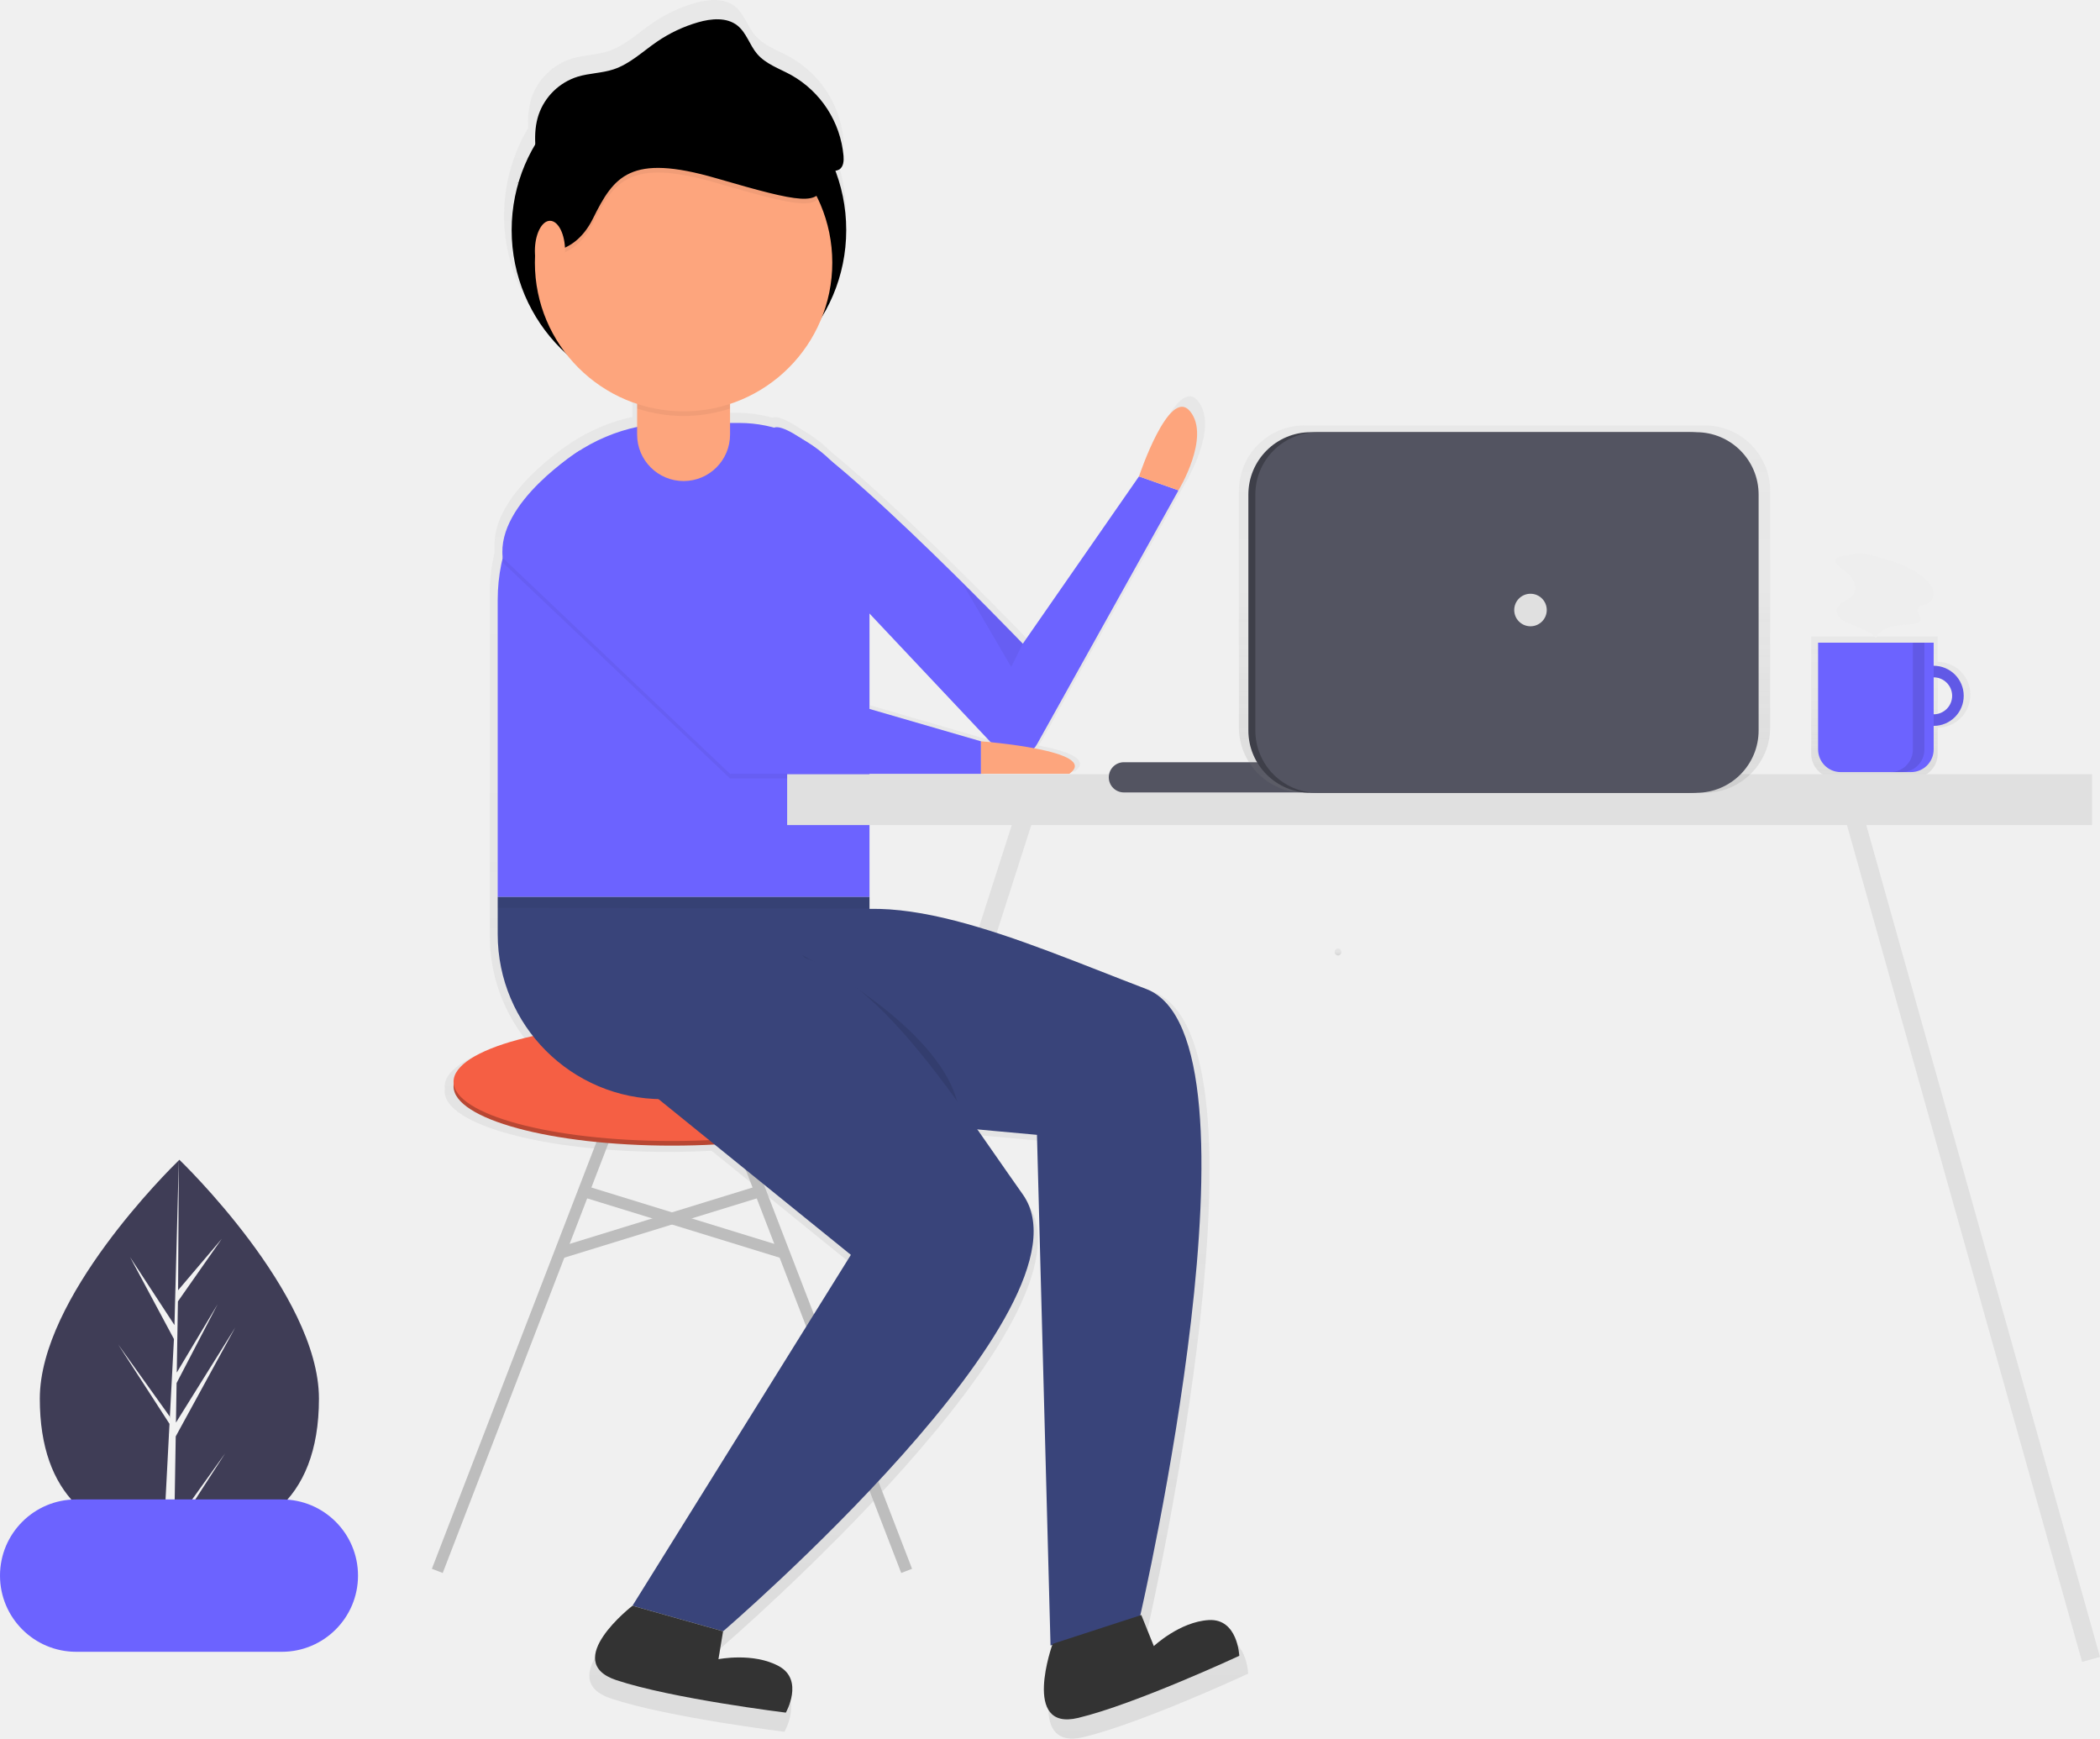
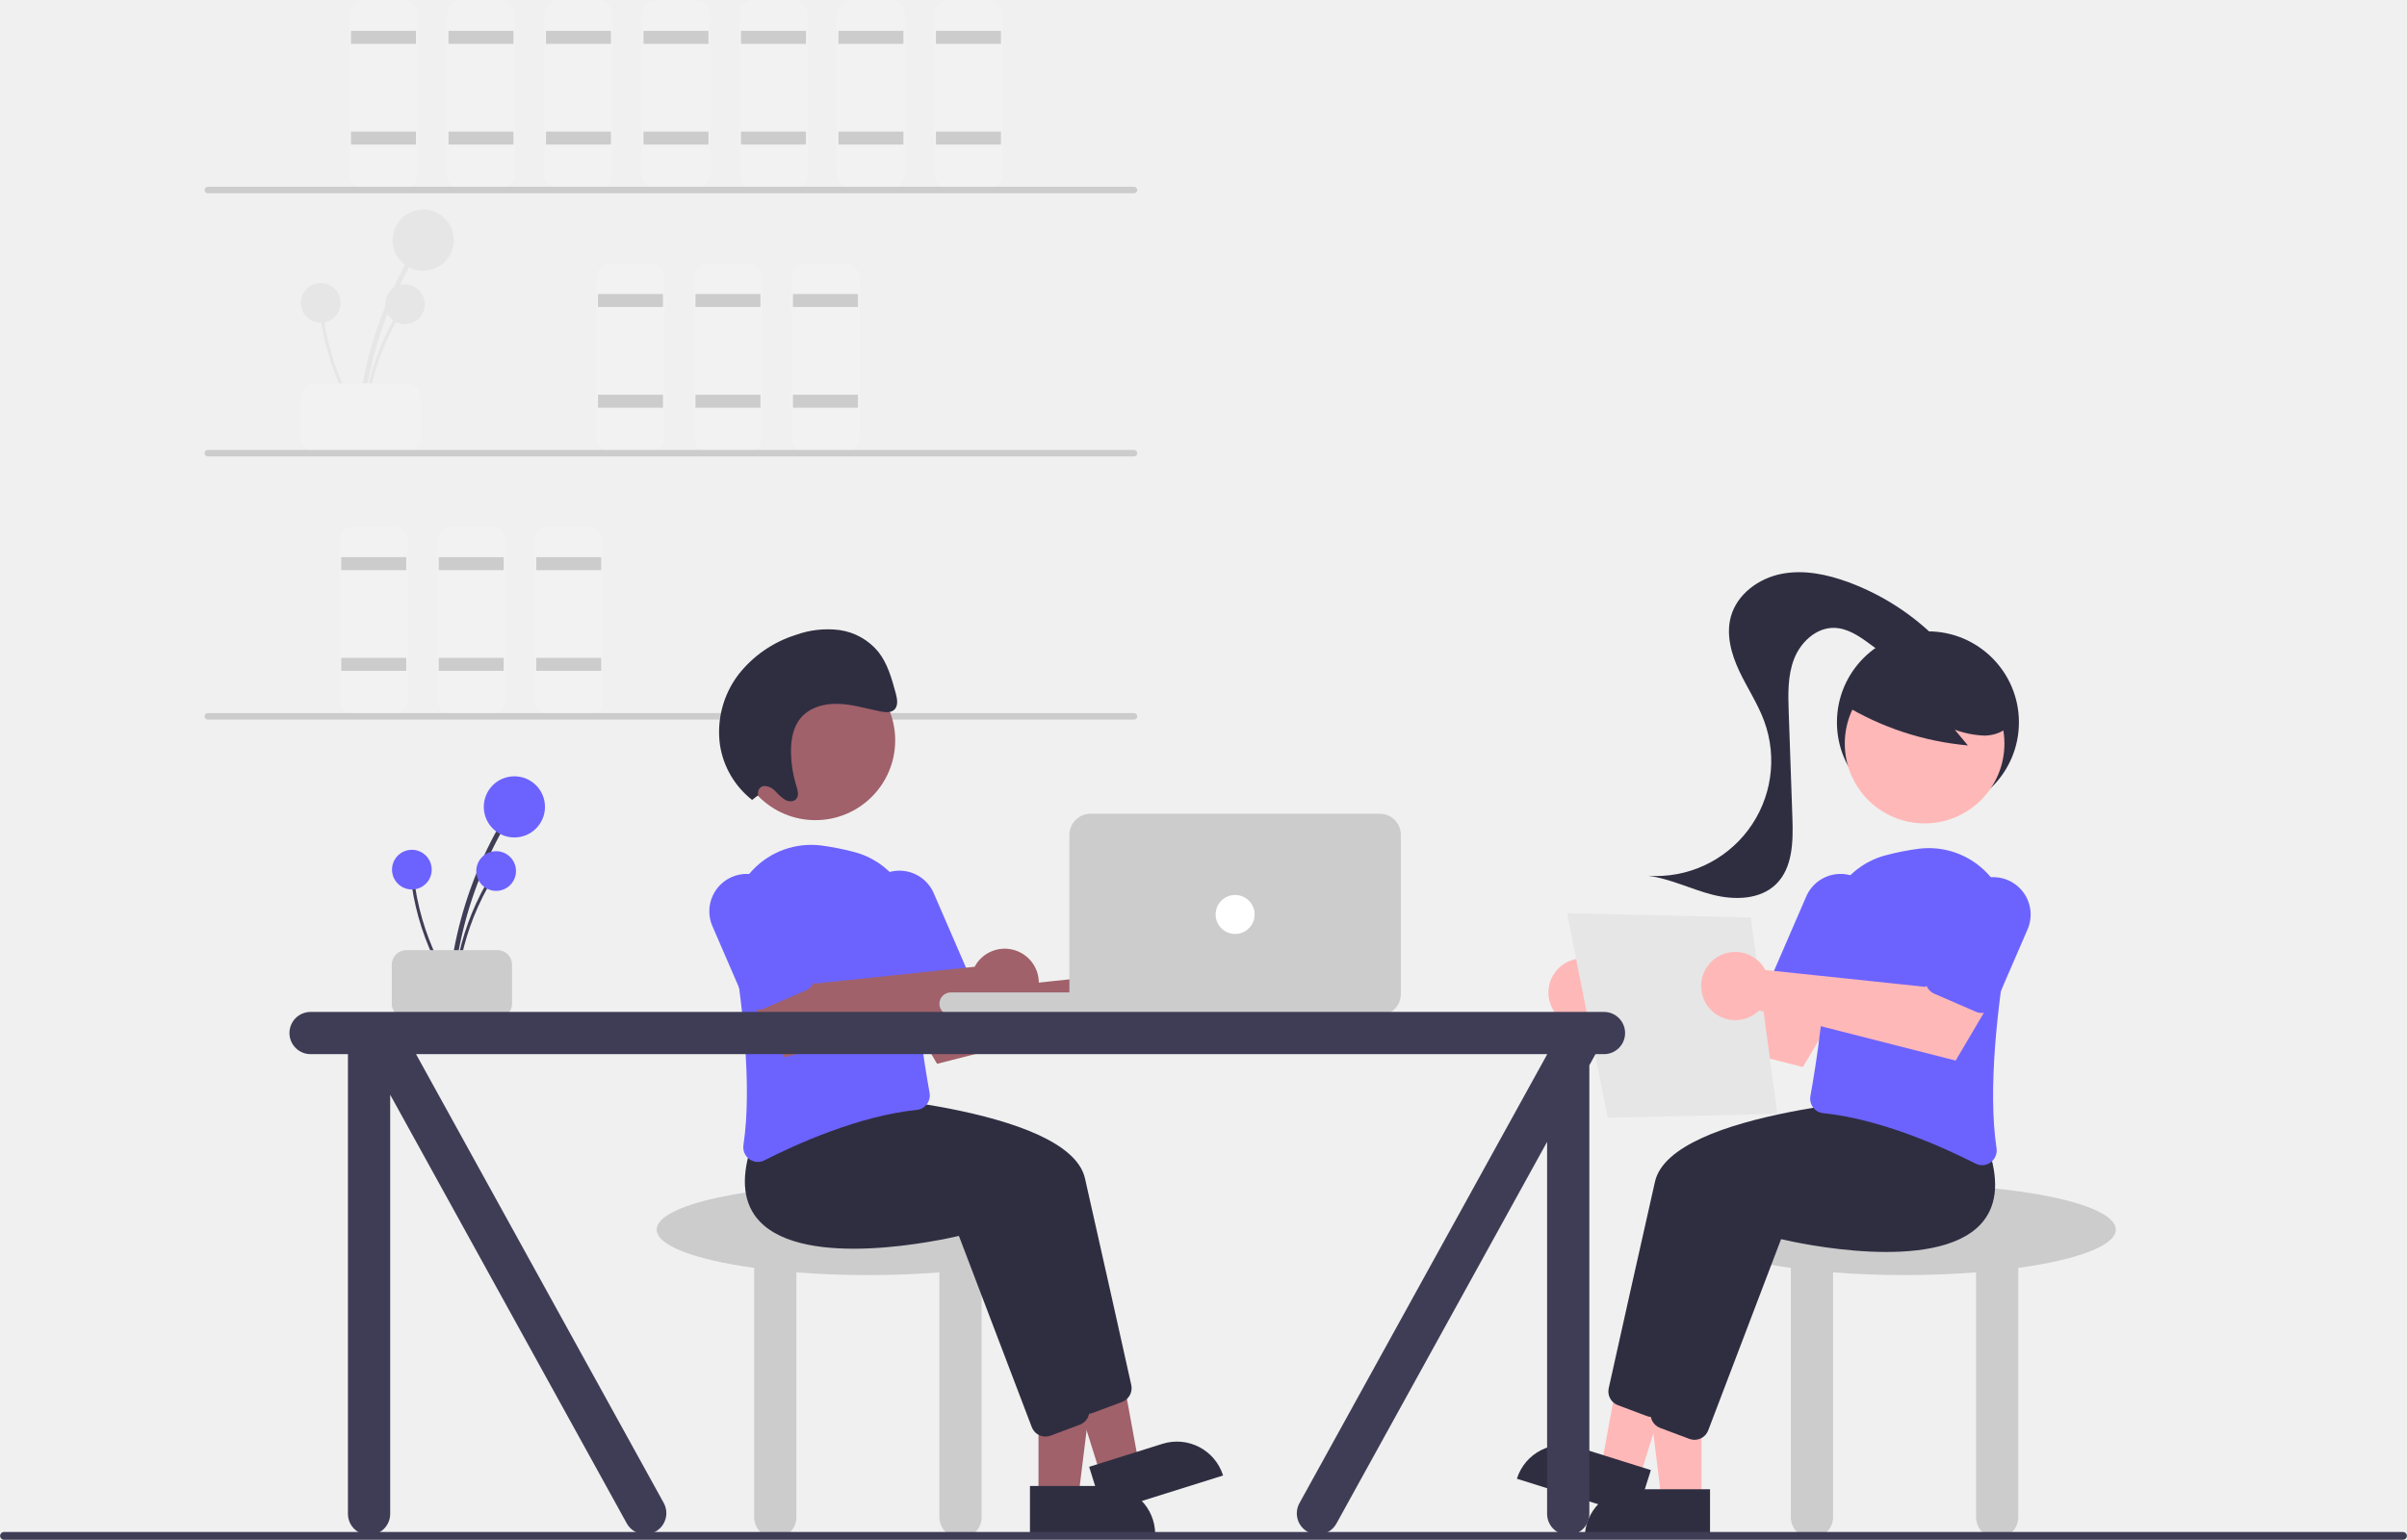
- <svg xmlns="http://www.w3.org/2000/svg" xmlns:xlink="http://www.w3.org/1999/xlink" id="a581a3db-2a43-4a80-ac9d-86c7ddaa56ac" data-name="Layer 1" width="903.822" height="748.215" viewBox="0 0 903.822 748.215">
-   <defs>
-     <linearGradient id="fbde297d-ab9b-4106-ad77-f89466c8290f" x1="963.632" y1="410.815" x2="963.632" y2="349.802" gradientUnits="userSpaceOnUse">
-       <stop offset="0" stop-color="gray" stop-opacity="0.25" />
-       <stop offset="0.535" stop-color="gray" stop-opacity="0.12" />
-       <stop offset="1" stop-color="gray" stop-opacity="0.1" />
-     </linearGradient>
-     <linearGradient id="b55aa966-9953-40ef-b933-2af4fb1d4bf9" x1="514.095" y1="824.108" x2="514.095" y2="75.892" xlink:href="#fbde297d-ab9b-4106-ad77-f89466c8290f" />
-     <linearGradient id="a395c18f-205e-4149-866b-9e6fd62c4f5f" x1="725.679" y1="487.075" x2="725.679" y2="484.075" xlink:href="#fbde297d-ab9b-4106-ad77-f89466c8290f" />
-     <linearGradient id="bfa05cfc-d7ec-49e0-8f8e-7dcb2e2661be" x1="647.539" y1="341.178" x2="647.539" y2="183.077" xlink:href="#fbde297d-ab9b-4106-ad77-f89466c8290f" />
-   </defs>
-   <path d="M287.076,677.787c0,45.239-26.894,61.036-60.068,61.036-.772,0-1.541-.008-2.304-.029-1.536-.033-3.06-.1-4.563-.209-29.942-2.117-53.204-18.728-53.204-60.799,0-43.535,55.626-98.472,59.822-102.551l.008-.004c.159-.159.242-.238.242-.238S287.076,632.544,287.076,677.787Z" transform="translate(-149.8033 -75.89238)" fill="#3f3d56" />
-   <path d="M224.817,731.902,246.789,701.204l-22.027,34.067-.058,3.524c-1.536-.033-3.06-.1-4.563-.209l2.367-45.26-.017-.351.042-.067.221-4.275L200.673,654.479l22.148,30.948.054.906,1.791-34.196-18.904-35.29,19.133,29.282,1.862-70.893.008-.242v.238l-.309,55.906,18.816-22.164-18.895,26.978-.497,30.618,17.572-29.383L225.806,671.078l-.276,17.021,25.508-40.901-25.604,46.842Z" transform="translate(-149.8033 -75.89238)" fill="#f2f2f2" />
-   <g opacity="0.7">
-     <path d="M983.788,360.697V349.802H929.312V400.192a10.623,10.623,0,0,0,10.623,10.623H973.165a10.623,10.623,0,0,0,10.623-10.623V389.025a14.164,14.164,0,0,0,0-28.327Zm0,22.88V366.145a8.716,8.716,0,1,1,0,17.432Z" transform="translate(-149.8033 -75.89238)" fill="url(#fbde297d-ab9b-4106-ad77-f89466c8290f)" />
-   </g>
-   <path d="M982.035,362.403a12.932,12.932,0,1,0,12.932,12.932A12.932,12.932,0,0,0,982.035,362.403Zm0,20.89a7.958,7.958,0,1,1,7.958-7.958A7.958,7.958,0,0,1,982.035,383.293Z" transform="translate(-149.8033 -75.89238)" fill="#6c63ff" />
-   <path d="M982.035,362.403a12.932,12.932,0,1,0,12.932,12.932A12.932,12.932,0,0,0,982.035,362.403Zm0,20.89a7.958,7.958,0,1,1,7.958-7.958A7.958,7.958,0,0,1,982.035,383.293Z" transform="translate(-149.8033 -75.89238)" opacity="0.1" />
-   <path d="M782.493,276.563h49.739a0,0,0,0,1,0,0v45.957a9.75,9.75,0,0,1-9.75,9.75H792.243a9.75,9.75,0,0,1-9.75-9.75V276.563A0,0,0,0,1,782.493,276.563Z" fill="#6c63ff" />
-   <path d="M973.082,352.455v46.008a9.699,9.699,0,0,1-9.699,9.699h4.974a9.699,9.699,0,0,0,9.699-9.699V352.455Z" transform="translate(-149.8033 -75.89238)" opacity="0.1" />
-   <path d="M942.112,315.373a2.904,2.904,0,0,0-2.197,1.115c-.652,1.183.53,2.516,1.609,3.329,1.993,1.501,4.094,2.976,5.449,5.072s1.781,5.02.299,7.029c-1.934,2.622-6.548,3.187-6.994,6.414-.287,2.072,1.505,3.84,3.32,4.88,4.48,2.566,10.256,3.251,13.501,7.267,1.342-2.761,4.345-4.356,7.338-5.038s6.103-.631,9.138-1.093a3.159,3.159,0,0,0,2.521-1.337c.848-1.722-1.569-3.786-.735-5.515.635-1.315,2.501-1.213,3.863-1.74,2.218-.858,3.133-3.713,2.504-6.007s-2.408-4.086-4.278-5.556c-5.04-3.961-11.101-6.29-17.231-7.965-2.851-.779-6.198-2.001-9.159-2.119C948.201,313.996,944.941,314.889,942.112,315.373Z" transform="translate(-149.8033 -75.89238)" fill="#eee" />
-   <line x1="443.209" y1="344.016" x2="339.209" y2="668.016" fill="none" stroke="#e0e0e0" stroke-miterlimit="10" stroke-width="8" />
-   <g opacity="0.7">
-     <path d="M673.591,780.399c-12.793.742-24.189,11.459-24.189,11.459l-5.511-13.67-.45.146c2.692-11.785,57.466-254.719,2.634-275.663-42.133-16.093-86.824-36.008-121.838-35.26V410.022h49.089v-2.045H612.188c7.45-5.321-3.375-8.98-15.473-11.267a11.056,11.056,0,0,0,1.297-1.829L660.254,283.209s14.318-23.522,5.113-34.771-22.499,28.635-22.499,28.635L591.734,350.706s-51.609-53.79-84.439-80.541a57.469,57.469,0,0,0-12.221-9.237c-5.993-4.055-10.529-6.155-12.766-5.332-.023.008-.041.022-.064.031a57.287,57.287,0,0,0-15.276-2.077h-4.091v-8.391a65.608,65.608,0,0,0,40.526-38.401,73.695,73.695,0,0,0,5.84-64.168,4.258,4.258,0,0,0,1.722-.596c1.852-1.192,2.035-3.8,1.857-5.996A45.555,45.555,0,0,0,489.699,100.38c-5.182-2.833-11.116-4.786-14.937-9.289-3.283-3.869-4.663-9.281-8.636-12.438-4.72-3.751-11.538-3.106-17.33-1.432a63.058,63.058,0,0,0-18.088,8.536c-6.265,4.291-11.919,9.803-19.131,12.178-5.125,1.688-10.682,1.654-15.84,3.239A26.605,26.605,0,0,0,378.622,117.868a34.751,34.751,0,0,0-1.464,13.048,73.219,73.219,0,0,0-7.346,16.712c-.386.208-.774.412-1.156.627l1.121-.504a73.617,73.617,0,0,0,20.742,75.089,65.552,65.552,0,0,0,31.45,22.32V255.312a77.333,77.333,0,0,0-25.1,10.28l-.011-.013s-.653.404-1.77,1.155q-.168.113-.335.227c-7.568,5.136-32.926,23.903-32.069,44.183q-.05,1.169.013,2.346a77.975,77.975,0,0,0-2.089,17.883V478.541a72.275,72.275,0,0,0,15.511,44.826c-21.341,4.783-34.942,12.018-34.942,20.114a6.55,6.55,0,0,1,0,2.045c0,14.403,43.04,26.078,96.132,26.078,6.419,0,12.69-.172,18.757-.498l59.99,48.564-96.132,154.425S388.221,798.641,412.765,806.822,487.421,821.14,487.421,821.14s8.181-14.318-3.068-20.454-26.59-3.068-26.59-3.068l2.045-12.272s166.697-143.175,131.926-192.264c-6.652-9.391-13.305-19.081-20.014-28.62l26.242,2.391,5.971,224.757.747-.243c-1.499,4.415-12.101,37.74,11.399,32.1,25.158-6.037,70.933-27.332,70.933-27.332S686.384,779.657,673.591,780.399ZM573.326,393.659l-49.089-14.252V337.411l53.354,56.637C574.968,393.785,573.326,393.659,573.326,393.659Z" transform="translate(-149.8033 -75.89238)" fill="url(#b55aa966-9953-40ef-b933-2af4fb1d4bf9)" />
-   </g>
-   <circle cx="292.209" cy="99.016" r="72" />
-   <path d="M524.012,339.908,578.96,398.237a10.735,10.735,0,0,0,17.191-2.134l60.862-109.194-17-6-50,72s-93.867-97.837-107-93S524.012,339.908,524.012,339.908Z" transform="translate(-149.8033 -75.89238)" fill="#6c63ff" />
-   <line x1="269.209" y1="466.016" x2="188.209" y2="676.016" fill="none" stroke="#bdbdbd" stroke-miterlimit="10" stroke-width="5" />
-   <line x1="309.209" y1="466.016" x2="390.209" y2="676.016" fill="none" stroke="#bdbdbd" stroke-miterlimit="10" stroke-width="5" />
-   <ellipse cx="289.209" cy="467.516" rx="94" ry="25.5" fill="#b84733" />
-   <ellipse cx="289.209" cy="465.516" rx="94" ry="25.5" fill="#f55f44" />
-   <line x1="249.655" y1="512.154" x2="338.345" y2="539.484" fill="none" stroke="#bdbdbd" stroke-miterlimit="10" stroke-width="5" />
-   <line x1="328.763" y1="512.154" x2="240.073" y2="539.484" fill="none" stroke="#bdbdbd" stroke-miterlimit="10" stroke-width="5" />
-   <path d="M290.304,182.016h27.905a56,56,0,0,1,56,56v148a0,0,0,0,1,0,0h-160a0,0,0,0,1,0,0V258.111A76.095,76.095,0,0,1,290.304,182.016Z" fill="#6c63ff" />
-   <path d="M214.209,386.016h160a0,0,0,0,1,0,0v87a0,0,0,0,1,0,0h-89a71,71,0,0,1-71-71v-16A0,0,0,0,1,214.209,386.016Z" fill="#39447a" />
-   <path d="M366.173,317.948l97.839,92.961h108v-14l-93-27L399.459,271.668S363.334,293.987,366.173,317.948Z" transform="translate(-149.8033 -75.89238)" opacity="0.05" />
-   <path d="M366.173,315.948l97.839,92.961h108v-14l-93-27L399.459,269.668S363.334,291.987,366.173,315.948Z" transform="translate(-149.8033 -75.89238)" fill="#6c63ff" />
-   <path d="M572.012,394.908s52,4,38,14h-38Z" transform="translate(-149.8033 -75.89238)" fill="#fda57d" />
-   <path d="M640.012,280.908s13-39,22-28-5,34-5,34Z" transform="translate(-149.8033 -75.89238)" fill="#fda57d" />
-   <polygon points="214.209 386.016 214.209 390.683 374.209 391.016 374.209 386.016 214.209 386.016" opacity="0.05" />
-   <path d="M488.475,554.453l107.627,9.808,5.839,219.772L640.472,771.489s57.626-248.998,2.676-269.986-114.348-48.626-149.812-26.102S488.475,554.453,488.475,554.453Z" transform="translate(-149.8033 -75.89238)" fill="#39447a" />
-   <path d="M495.012,486.908s59,30,67,64" transform="translate(-149.8033 -75.89238)" opacity="0.1" />
-   <path d="M432.013,547.908l83.999,68-94,151,39,11s163-140,129-188-68-104-110-105S432.013,547.908,432.013,547.908Z" transform="translate(-149.8033 -75.89238)" fill="#39447a" />
-   <polygon points="414.209 251.016 435.209 287.016 440.209 277.016 414.209 251.016" opacity="0.05" />
-   <path d="M422.012,766.908s-31,24-7,32,73,14,73,14,8-14-3-20-26-3-26-3l2-12Z" transform="translate(-149.8033 -75.89238)" fill="#333" />
-   <path d="M602.835,783.323s-13.617,37.764,10.983,31.861,69.36-26.725,69.36-26.725-.615-16.113-13.123-15.387-23.653,11.204-23.653,11.204l-5.389-13.367Z" transform="translate(-149.8033 -75.89238)" fill="#333" />
-   <rect x="274.209" y="147.016" width="40" height="60" rx="20" fill="#fda57d" />
-   <path d="M444.012,224.908a20,20,0,0,0-20,20v6.795a64.006,64.006,0,0,0,40,0v-6.795A20,20,0,0,0,444.012,224.908Z" transform="translate(-149.8033 -75.89238)" opacity="0.05" />
-   <circle cx="294.209" cy="113.016" r="64" fill="#fda57d" />
-   <path d="M380.012,186.004s16,4.123,25-14.062,16-28.104,53-17.358,44.443,12.057,46.222,1.895c1.215-6.944-11.941-23.809-20.396-33.794-4.124-4.871-10.855-7.777-18.048-7.777H424.012l-25,11.572-19,16.532-4,22.318Z" transform="translate(-149.8033 -75.89238)" opacity="0.05" />
-   <path d="M380.012,184.004s16,4.123,25-14.062,16-28.104,53-17.358,44.443,12.057,46.222,1.895c1.215-6.944-11.941-23.809-20.396-33.794-4.124-4.871-10.855-7.777-18.048-7.777H424.012l-25,11.572-19,16.532-4,22.318Z" transform="translate(-149.8033 -75.89238)" />
-   <ellipse cx="236.709" cy="108.016" rx="6.5" ry="13" fill="#fda57d" />
-   <path d="M381.867,150.458c-1.483-8.371-2.94-17.162-.24-25.223a26.014,26.014,0,0,1,16.737-16.324c5.043-1.55,10.477-1.517,15.488-3.167,7.052-2.322,12.581-7.712,18.707-11.908a61.658,61.658,0,0,1,17.687-8.346c5.663-1.637,12.33-2.267,16.945,1.401,3.885,3.087,5.234,8.379,8.444,12.162,3.736,4.403,9.539,6.312,14.605,9.083a44.545,44.545,0,0,1,22.61,34.829c.175,2.147-.004,4.697-1.816,5.863a6.483,6.483,0,0,1-3.647.666c-25.579-.366-51.188-.733-76.661-3.081-7.919-.73-15.853-1.652-23.8-1.351a77.855,77.855,0,0,0-35.045,9.888" transform="translate(-149.8033 -75.89238)" />
-   <rect y="645.267" width="154.085" height="65.568" rx="32.784" fill="#6c63ff" />
-   <path d="M725.679,487.075a1.501,1.501,0,0,0,0-3,1.501,1.501,0,0,0,0,3Z" transform="translate(-149.8033 -75.89238)" fill="url(#a395c18f-205e-4149-866b-9e6fd62c4f5f)" />
-   <line x1="795.971" y1="344.016" x2="899.971" y2="714.108" fill="none" stroke="#e0e0e0" stroke-miterlimit="10" stroke-width="8" />
-   <rect x="338.787" y="333.178" width="561.606" height="21.885" fill="#e0e0e0" />
-   <rect x="477.209" y="328.016" width="92" height="13" rx="6.5" fill="#535461" />
-   <g opacity="0.7">
-     <rect x="533.209" y="183.077" width="228.659" height="158.101" rx="28.22" fill="url(#bfa05cfc-d7ec-49e0-8f8e-7dcb2e2661be)" />
-   </g>
-   <rect x="537.286" y="185.994" width="216.609" height="155.184" rx="26.835" fill="#3e3f49" />
-   <rect x="540.286" y="185.994" width="216.609" height="155.184" rx="26.835" fill="#535461" />
-   <circle cx="658.709" cy="262.516" r="7" fill="#e0e0e0" />
+ <svg xmlns="http://www.w3.org/2000/svg" id="b959f442-9ede-455f-a827-2b42a560702a" data-name="Layer 1" width="740.675" height="473.949" viewBox="0 0 740.675 473.949">
+   <path d="M341.173,342.449a122.042,122.042,0,0,1,10.101-38.517q2.28-5.092,5.018-9.961a.744.744,0,0,0-1.284-.75,123.728,123.728,0,0,0-13.768,37.982q-1.034,5.584-1.554,11.246c-.088.952,1.399.946,1.486,0Z" transform="translate(-229.6623 -213.0257)" fill="#e6e6e6" />
+   <circle cx="130.23" cy="73.914" r="9.414" fill="#e6e6e6" />
+   <path d="M342.136,342.699a79.174,79.174,0,0,1,6.553-24.988q1.479-3.304,3.255-6.462a.483.483,0,0,0-.833-.487,80.268,80.268,0,0,0-8.932,24.641q-.671,3.622-1.008,7.296c-.057.618.908.614.964,0Z" transform="translate(-229.6623 -213.0257)" fill="#e6e6e6" />
+   <circle cx="124.618" cy="93.662" r="6.108" fill="#e6e6e6" />
+   <path d="M340.919,342.122a79.174,79.174,0,0,1-10.202-23.733q-.866-3.515-1.408-7.097a.483.483,0,0,0-.956.128,80.269,80.269,0,0,0,8.113,24.922q1.699,3.269,3.693,6.373c.335.522,1.093-.074.76-.593Z" transform="translate(-229.6623 -213.0257)" fill="#e6e6e6" />
+   <circle cx="98.683" cy="93.233" r="6.108" fill="#e6e6e6" />
+   <path d="M322.169,347.526v-12a4.505,4.505,0,0,1,4.5-4.5h28a4.505,4.505,0,0,1,4.5,4.5v12a4.505,4.505,0,0,1-4.5,4.5h-28A4.505,4.505,0,0,1,322.169,347.526Z" transform="translate(-229.6623 -213.0257)" fill="#f2f2f2" style="isolation:isolate" />
+   <path d="M353.669,271.026h-12a4.505,4.505,0,0,1-4.5-4.5v-49a4.505,4.505,0,0,1,4.5-4.5h12a4.505,4.505,0,0,1,4.5,4.5v49A4.505,4.505,0,0,1,353.669,271.026Z" transform="translate(-229.6623 -213.0257)" fill="#f2f2f2" style="isolation:isolate" />
+   <rect x="108.007" y="9.5" width="20" height="4" fill="#ccc" />
+   <rect x="108.007" y="40.5" width="20" height="4" fill="#ccc" />
+   <path d="M383.669,271.026h-12a4.505,4.505,0,0,1-4.5-4.5v-49a4.505,4.505,0,0,1,4.5-4.5h12a4.505,4.505,0,0,1,4.5,4.5v49A4.505,4.505,0,0,1,383.669,271.026Z" transform="translate(-229.6623 -213.0257)" fill="#f2f2f2" style="isolation:isolate" />
+   <rect x="138.007" y="9.5" width="20" height="4" fill="#ccc" />
+   <rect x="138.007" y="40.5" width="20" height="4" fill="#ccc" />
+   <path d="M413.669,271.026h-12a4.505,4.505,0,0,1-4.5-4.5v-49a4.505,4.505,0,0,1,4.5-4.5h12a4.505,4.505,0,0,1,4.5,4.5v49A4.505,4.505,0,0,1,413.669,271.026Z" transform="translate(-229.6623 -213.0257)" fill="#f2f2f2" style="isolation:isolate" />
+   <rect x="168.007" y="9.5" width="20" height="4" fill="#ccc" />
+   <rect x="168.007" y="40.5" width="20" height="4" fill="#ccc" />
+   <path d="M429.669,352.026h-12a4.505,4.505,0,0,1-4.5-4.5v-49a4.505,4.505,0,0,1,4.5-4.5h12a4.505,4.505,0,0,1,4.5,4.5v49A4.505,4.505,0,0,1,429.669,352.026Z" transform="translate(-229.6623 -213.0257)" fill="#f2f2f2" style="isolation:isolate" />
+   <rect x="184.007" y="90.5" width="20" height="4" fill="#ccc" />
+   <rect x="184.007" y="121.5" width="20" height="4" fill="#ccc" />
+   <path d="M459.669,352.026h-12a4.505,4.505,0,0,1-4.5-4.5v-49a4.505,4.505,0,0,1,4.5-4.5h12a4.505,4.505,0,0,1,4.5,4.5v49A4.505,4.505,0,0,1,459.669,352.026Z" transform="translate(-229.6623 -213.0257)" fill="#f2f2f2" style="isolation:isolate" />
+   <rect x="214.007" y="90.5" width="20" height="4" fill="#ccc" />
+   <rect x="214.007" y="121.5" width="20" height="4" fill="#ccc" />
+   <path d="M489.669,352.026h-12a4.505,4.505,0,0,1-4.5-4.5v-49a4.505,4.505,0,0,1,4.5-4.5h12a4.505,4.505,0,0,1,4.5,4.5v49A4.505,4.505,0,0,1,489.669,352.026Z" transform="translate(-229.6623 -213.0257)" fill="#f2f2f2" style="isolation:isolate" />
+   <rect x="244.007" y="90.5" width="20" height="4" fill="#ccc" />
+   <rect x="244.007" y="121.5" width="20" height="4" fill="#ccc" />
+   <path d="M350.669,433.026h-12a4.505,4.505,0,0,1-4.5-4.5v-49a4.505,4.505,0,0,1,4.5-4.5h12a4.505,4.505,0,0,1,4.5,4.5v49A4.505,4.505,0,0,1,350.669,433.026Z" transform="translate(-229.6623 -213.0257)" fill="#f2f2f2" style="isolation:isolate" />
+   <rect x="105.007" y="171.5" width="20" height="4" fill="#ccc" />
+   <rect x="105.007" y="202.5" width="20" height="4" fill="#ccc" />
+   <path d="M380.669,433.026h-12a4.505,4.505,0,0,1-4.5-4.5v-49a4.505,4.505,0,0,1,4.5-4.5h12a4.505,4.505,0,0,1,4.5,4.5v49A4.505,4.505,0,0,1,380.669,433.026Z" transform="translate(-229.6623 -213.0257)" fill="#f2f2f2" style="isolation:isolate" />
+   <rect x="135.007" y="171.5" width="20" height="4" fill="#ccc" />
+   <rect x="135.007" y="202.5" width="20" height="4" fill="#ccc" />
+   <path d="M410.669,433.026h-12a4.505,4.505,0,0,1-4.5-4.5v-49a4.505,4.505,0,0,1,4.5-4.5h12a4.505,4.505,0,0,1,4.5,4.5v49A4.505,4.505,0,0,1,410.669,433.026Z" transform="translate(-229.6623 -213.0257)" fill="#f2f2f2" style="isolation:isolate" />
+   <rect x="165.007" y="171.5" width="20" height="4" fill="#ccc" />
+   <rect x="165.007" y="202.5" width="20" height="4" fill="#ccc" />
+   <path d="M443.669,271.026h-12a4.505,4.505,0,0,1-4.5-4.5v-49a4.505,4.505,0,0,1,4.5-4.5h12a4.505,4.505,0,0,1,4.5,4.5v49A4.505,4.505,0,0,1,443.669,271.026Z" transform="translate(-229.6623 -213.0257)" fill="#f2f2f2" style="isolation:isolate" />
+   <rect x="198.007" y="9.5" width="20" height="4" fill="#ccc" />
+   <rect x="198.007" y="40.5" width="20" height="4" fill="#ccc" />
+   <path d="M473.669,271.026h-12a4.505,4.505,0,0,1-4.5-4.5v-49a4.505,4.505,0,0,1,4.5-4.5h12a4.505,4.505,0,0,1,4.5,4.5v49A4.505,4.505,0,0,1,473.669,271.026Z" transform="translate(-229.6623 -213.0257)" fill="#f2f2f2" style="isolation:isolate" />
+   <rect x="228.007" y="9.5" width="20" height="4" fill="#ccc" />
+   <rect x="228.007" y="40.5" width="20" height="4" fill="#ccc" />
+   <path d="M503.669,271.026h-12a4.505,4.505,0,0,1-4.5-4.5v-49a4.505,4.505,0,0,1,4.5-4.5h12a4.505,4.505,0,0,1,4.5,4.5v49A4.505,4.505,0,0,1,503.669,271.026Z" transform="translate(-229.6623 -213.0257)" fill="#f2f2f2" style="isolation:isolate" />
+   <rect x="258.007" y="9.5" width="20" height="4" fill="#ccc" />
+   <rect x="258.007" y="40.5" width="20" height="4" fill="#ccc" />
+   <path d="M533.669,271.026h-12a4.505,4.505,0,0,1-4.5-4.5v-49a4.505,4.505,0,0,1,4.5-4.5h12a4.505,4.505,0,0,1,4.5,4.5v49A4.505,4.505,0,0,1,533.669,271.026Z" transform="translate(-229.6623 -213.0257)" fill="#f2f2f2" style="isolation:isolate" />
+   <rect x="288.007" y="9.5" width="20" height="4" fill="#ccc" />
+   <rect x="288.007" y="40.5" width="20" height="4" fill="#ccc" />
+   <path d="M578.61,272.526h-285a1,1,0,0,1,0-2h285a1,1,0,0,1,0,2Z" transform="translate(-229.6623 -213.0257)" fill="#ccc" />
+   <path d="M578.61,353.526h-285a1,1,0,0,1,0-2h285a1,1,0,0,1,0,2Z" transform="translate(-229.6623 -213.0257)" fill="#ccc" />
+   <path d="M578.61,434.526h-285a1,1,0,0,1,0-2h285a1,1,0,0,1,0,2Z" transform="translate(-229.6623 -213.0257)" fill="#ccc" />
+   <path d="M561.732,591.508c0-7.732-29.102-14-65-14s-65,6.268-65,14c0,4.955,11.964,9.306,30,11.794V680.008a6.5,6.5,0,0,0,13,0V604.684c6.872.532,14.277.824,22,.824s15.128-.292,22-.824v75.324a6.5,6.5,0,0,0,13,0V603.302C549.768,600.814,561.732,596.463,561.732,591.508Z" transform="translate(-229.6623 -213.0257)" fill="#ccc" />
+   <polygon points="319.563 460.906 331.823 460.906 337.655 413.618 319.561 413.618 319.563 460.906" fill="#a0616a" />
+   <path d="M546.598,670.428h38.531a0,0,0,0,1,0,0v14.887a0,0,0,0,1,0,0H561.485a14.887,14.887,0,0,1-14.887-14.887v0A0,0,0,0,1,546.598,670.428Z" transform="translate(902.0962 1142.692) rotate(179.9974)" fill="#2f2e41" />
+   <polygon points="338.701 454.064 350.398 450.393 341.806 403.528 324.542 408.945 338.701 454.064" fill="#a0616a" />
+   <path d="M566.152,658.424h38.531a0,0,0,0,1,0,0v14.887a0,0,0,0,1,0,0H581.039a14.887,14.887,0,0,1-14.887-14.887v0A0,0,0,0,1,566.152,658.424Z" transform="translate(1113.688 912.876) rotate(162.5774)" fill="#2f2e41" />
+   <path d="M560.161,645.324l-22.427-58.871c-5.031,1.182-47.227,10.519-61.359-4.528-4.843-5.157-5.788-12.629-2.808-22.208l8.248-10.364.256.014c3.118.164,76.435,4.273,81.461,26.389,4.238,18.645,11.977,53.405,14.247,63.615a4.516,4.516,0,0,1-2.814,5.184l-9.019,3.382a4.462,4.462,0,0,1-1.572.286A4.513,4.513,0,0,1,560.161,645.324Z" transform="translate(-229.6623 -213.0257)" fill="#2f2e41" />
+   <path d="M547.161,652.324l-22.427-58.871c-5.032,1.182-47.227,10.518-61.359-4.528-4.843-5.157-5.788-12.629-2.808-22.208l8.248-10.364.256.014c3.118.164,76.435,4.273,81.461,26.389,4.238,18.645,11.977,53.405,14.247,63.615a4.516,4.516,0,0,1-2.814,5.184l-9.019,3.382a4.462,4.462,0,0,1-1.572.286A4.513,4.513,0,0,1,547.161,652.324Z" transform="translate(-229.6623 -213.0257)" fill="#2f2e41" />
+   <path d="M577.469,511.202a10.527,10.527,0,0,0-.885,1.402l-49.32,5.196-7.1-9.734-16.091,8.794,13.944,23.621,60.487-15.423a10.496,10.496,0,1,0-1.036-13.857Z" transform="translate(-229.6623 -213.0257)" fill="#a0616a" />
+   <path d="M460.25,569.825a4.507,4.507,0,0,1-1.819-4.349c2.782-18.343-.419-44.619-3.595-63.433a24.795,24.795,0,0,1,27.559-28.762,79.865,79.865,0,0,1,9.913,1.954h0a24.596,24.596,0,0,1,18.582,24.468c-.475,18.154,3.211,40.806,4.818,49.701a4.519,4.519,0,0,1-.834,3.511,4.392,4.392,0,0,1-3.095,1.75c-17.808,1.817-37.012,10.502-46.875,15.517a4.501,4.501,0,0,1-2.05.501A4.429,4.429,0,0,1,460.25,569.825Z" transform="translate(-229.6623 -213.0257)" fill="#6c63ff" />
+   <path d="M508.321,522.514a4.471,4.471,0,0,1-2.474-2.397l-9.931-22.942a11.5,11.5,0,1,1,21.107-9.136l9.932,22.942a4.506,4.506,0,0,1-2.342,5.917l-12.848,5.562a4.469,4.469,0,0,1-3.444.055Z" transform="translate(-229.6623 -213.0257)" fill="#6c63ff" />
+   <path d="M530.469,509.202a10.527,10.527,0,0,0-.885,1.402l-49.32,5.196-7.1-9.734-16.091,8.794,13.944,23.621,60.487-15.423a10.496,10.496,0,1,0-1.036-13.857Z" transform="translate(-229.6623 -213.0257)" fill="#a0616a" />
+   <path d="M461.321,523.514a4.471,4.471,0,0,1-2.474-2.397l-9.931-22.942a11.5,11.5,0,1,1,21.107-9.136l9.932,22.942a4.506,4.506,0,0,1-2.342,5.917l-12.848,5.562a4.469,4.469,0,0,1-3.444.055Z" transform="translate(-229.6623 -213.0257)" fill="#6c63ff" />
+   <circle cx="250.906" cy="227.891" r="24.561" fill="#a0616a" />
+   <path d="M463.008,457.773a2.135,2.135,0,0,1,1.856-2.819,4.93,4.93,0,0,1,3.476,1.715,13.834,13.834,0,0,0,3.071,2.637c1.188.599,2.8.514,3.477-.628.636-1.072.2-2.508-.185-3.753a36.907,36.907,0,0,1-1.63-9.77c-.111-3.7.411-7.562,2.46-10.448,2.644-3.725,7.371-5.139,11.845-5.036s8.875,1.484,13.307,2.357c1.53.301,3.328.455,4.352-.73,1.088-1.261.688-3.301.226-5.004-1.201-4.417-2.475-8.985-5.265-12.552a18.898,18.898,0,0,0-12.061-6.79,28.938,28.938,0,0,0-13.462,1.528,36.096,36.096,0,0,0-17.683,12.319,29.236,29.236,0,0,0-5.578,21.6,26.667,26.667,0,0,0,9.886,16.855Z" transform="translate(-229.6623 -213.0257)" fill="#2f2e41" />
+   <path d="M369.228,516.902a122.042,122.042,0,0,1,10.101-38.517q2.28-5.092,5.018-9.961a.744.744,0,0,0-1.284-.75,123.728,123.728,0,0,0-13.768,37.982q-1.034,5.584-1.554,11.246c-.088.952,1.399.946,1.486,0Z" transform="translate(-229.6623 -213.0257)" fill="#3f3d56" />
+   <circle cx="158.285" cy="248.368" r="9.414" fill="#6c63ff" />
+   <path d="M370.191,517.152a79.174,79.174,0,0,1,6.553-24.988q1.479-3.304,3.255-6.462a.483.483,0,0,0-.833-.487,80.268,80.268,0,0,0-8.932,24.641q-.671,3.622-1.008,7.296c-.057.618.908.614.964,0Z" transform="translate(-229.6623 -213.0257)" fill="#3f3d56" />
+   <circle cx="152.673" cy="268.115" r="6.108" fill="#6c63ff" />
+   <path d="M368.974,516.576a79.174,79.174,0,0,1-10.202-23.733q-.866-3.515-1.408-7.097a.483.483,0,0,0-.956.128,80.269,80.269,0,0,0,8.113,24.922q1.699,3.269,3.693,6.373c.335.522,1.093-.074.76-.593Z" transform="translate(-229.6623 -213.0257)" fill="#3f3d56" />
+   <circle cx="126.738" cy="267.687" r="6.108" fill="#6c63ff" />
+   <path d="M350.224,521.979v-12a4.505,4.505,0,0,1,4.5-4.5h28a4.505,4.505,0,0,1,4.5,4.5v12a4.505,4.505,0,0,1-4.5,4.5h-28A4.505,4.505,0,0,1,350.224,521.979Z" transform="translate(-229.6623 -213.0257)" fill="#ccc" />
+   <rect x="289.07" y="305.482" width="86" height="7" rx="3.5" fill="#ccc" />
+   <path d="M654.232,525.508h-89a6.507,6.507,0,0,1-6.5-6.5v-49a6.507,6.507,0,0,1,6.5-6.5h89a6.507,6.507,0,0,1,6.5,6.5v49A6.507,6.507,0,0,1,654.232,525.508Z" transform="translate(-229.6623 -213.0257)" fill="#ccc" />
+   <circle cx="380.07" cy="281.482" r="6" fill="#fff" />
+   <path d="M880.732,591.508c0-7.732-29.102-14-65-14s-65,6.268-65,14c0,4.955,11.964,9.306,30,11.794V680.008a6.5,6.5,0,0,0,13,0V604.684c6.872.532,14.277.824,22,.824s15.128-.292,22-.824v75.324a6.5,6.5,0,0,0,13,0V603.302C868.768,600.814,880.732,596.463,880.732,591.508Z" transform="translate(-229.6623 -213.0257)" fill="#ccc" />
+   <circle cx="593.257" cy="222.34" r="28" fill="#2f2e41" />
+   <polygon points="523.577 461.906 511.317 461.906 505.485 414.618 523.579 414.618 523.577 461.906" fill="#ffb8b8" />
+   <path d="M502.56,458.403h23.644a0,0,0,0,1,0,0v14.887a0,0,0,0,1,0,0H487.673a0,0,0,0,1,0,0v0A14.887,14.887,0,0,1,502.56,458.403Z" fill="#2f2e41" />
+   <polygon points="504.439 455.064 492.742 451.393 501.334 404.528 518.598 409.945 504.439 455.064" fill="#ffb8b8" />
+   <path d="M712.668,659.424h23.644a0,0,0,0,1,0,0v14.887a0,0,0,0,1,0,0H697.781a0,0,0,0,1,0,0v0A14.887,14.887,0,0,1,712.668,659.424Z" transform="translate(2.90601 -397.1277) rotate(17.42262)" fill="#2f2e41" />
+   <path d="M738.09,649.222a4.462,4.462,0,0,1-1.572-.286l-9.019-3.382a4.516,4.516,0,0,1-2.814-5.184c2.271-10.21,10.01-44.971,14.247-63.615,5.026-22.115,78.343-26.225,81.461-26.389l.256-.014L828.897,560.717c2.98,9.579,2.036,17.051-2.808,22.208-14.132,15.047-56.327,5.71-61.359,4.528l-22.427,58.871A4.513,4.513,0,0,1,738.09,649.222Z" transform="translate(-229.6623 -213.0257)" fill="#2f2e41" />
+   <path d="M751.09,656.222a4.462,4.462,0,0,1-1.572-.286l-9.019-3.382a4.516,4.516,0,0,1-2.814-5.184c2.271-10.21,10.01-44.971,14.247-63.615,5.026-22.115,78.343-26.225,81.461-26.389l.256-.014L841.897,567.717c2.98,9.579,2.036,17.051-2.808,22.208-14.132,15.046-56.327,5.71-61.359,4.528l-22.427,58.871A4.513,4.513,0,0,1,751.09,656.222Z" transform="translate(-229.6623 -213.0257)" fill="#2f2e41" />
+   <path d="M724.995,512.202a10.526,10.526,0,0,1,.885,1.402l49.32,5.196,7.1-9.734,16.091,8.794-13.944,23.621L723.959,526.059a10.496,10.496,0,1,1,1.036-13.857Z" transform="translate(-229.6623 -213.0257)" fill="#ffb8b8" />
+   <path d="M839.608,571.684a4.501,4.501,0,0,1-2.05-.501c-9.862-5.015-29.066-13.699-46.875-15.517a4.392,4.392,0,0,1-3.095-1.75,4.519,4.519,0,0,1-.834-3.511c1.607-8.896,5.293-31.547,4.818-49.701a24.596,24.596,0,0,1,18.582-24.468h0a79.864,79.864,0,0,1,9.913-1.954,24.795,24.795,0,0,1,27.559,28.762c-3.176,18.813-6.377,45.09-3.595,63.433a4.507,4.507,0,0,1-1.819,4.349A4.429,4.429,0,0,1,839.608,571.684Z" transform="translate(-229.6623 -213.0257)" fill="#6c63ff" />
+   <path d="M792.486,523.832a4.496,4.496,0,0,1-1.787-.373l-12.848-5.562a4.506,4.506,0,0,1-2.342-5.917l9.932-22.942a11.5,11.5,0,1,1,21.107,9.136l-9.931,22.942a4.511,4.511,0,0,1-4.131,2.716Z" transform="translate(-229.6623 -213.0257)" fill="#6c63ff" />
+   <circle cx="592.234" cy="228.891" r="24.561" fill="#ffb8b8" />
+   <path d="M796.893,429.85A88.591,88.591,0,0,0,835.219,442.478l-4.04-4.841a29.688,29.688,0,0,0,9.171,1.821c3.13-.049,6.41-1.254,8.186-3.832a9.342,9.342,0,0,0,.625-8.63,17.694,17.694,0,0,0-5.566-6.96,33.14,33.14,0,0,0-30.844-5.512,19.806,19.806,0,0,0-9.212,5.909c-2.328,2.872-6.811,5.432-5.619,8.932Z" transform="translate(-229.6623 -213.0257)" fill="#2f2e41" />
+   <path d="M826.026,410.029a75.485,75.485,0,0,0-27.463-17.759c-6.639-2.459-13.865-3.979-20.805-2.582s-13.504,6.198-15.44,13.008c-1.583,5.568.052,11.564,2.509,16.806s5.738,10.102,7.725,15.54a35.468,35.468,0,0,1-35.689,47.562c6.819.914,13.105,4.119,19.771,5.825s14.533,1.59,19.486-3.185c5.241-5.052,5.346-13.267,5.092-20.542l-1.13-32.445c-.192-5.515-.356-11.208,1.633-16.356s6.716-9.656,12.235-9.609c4.183.035,7.884,2.569,11.239,5.068s6.904,5.165,11.071,5.536,8.923-2.711,8.611-6.882" transform="translate(-229.6623 -213.0257)" fill="#2f2e41" />
+   <polygon points="482.197 281.087 538.75 282.422 546.943 342.878 494.716 344.05 482.197 281.087" fill="#e6e6e6" />
+   <path d="M771.995,510.202a10.526,10.526,0,0,1,.885,1.402l49.32,5.196,7.1-9.734,16.091,8.794-13.944,23.621L770.959,524.059a10.496,10.496,0,1,1,1.036-13.857Z" transform="translate(-229.6623 -213.0257)" fill="#ffb8b8" />
+   <path d="M839.486,524.832a4.496,4.496,0,0,1-1.787-.373l-12.848-5.562a4.506,4.506,0,0,1-2.342-5.917l9.932-22.942a11.5,11.5,0,1,1,21.107,9.136l-9.931,22.942a4.511,4.511,0,0,1-4.131,2.716Z" transform="translate(-229.6623 -213.0257)" fill="#6c63ff" />
+   <path d="M723.232,524.508h-398a6.5,6.5,0,1,0,0,13h11.5v141.5a6.5,6.5,0,0,0,13,0V549.998l72.871,132.078a6.5,6.5,0,0,0,11.258-6.5L357.686,537.508H705.732v.084l-76.129,137.984a6.5,6.5,0,1,0,11.258,6.5l64.871-117.578V679.008a6.5,6.5,0,0,0,13,0V540.935l1.891-3.427h2.609a6.5,6.5,0,0,0,0-13Z" transform="translate(-229.6623 -213.0257)" fill="#3f3d56" />
+   <path d="M969.147,686.974H230.853a1.191,1.191,0,0,1,0-2.381H969.147a1.191,1.191,0,0,1,0,2.381Z" transform="translate(-229.6623 -213.0257)" fill="#3f3d56" />
</svg>
